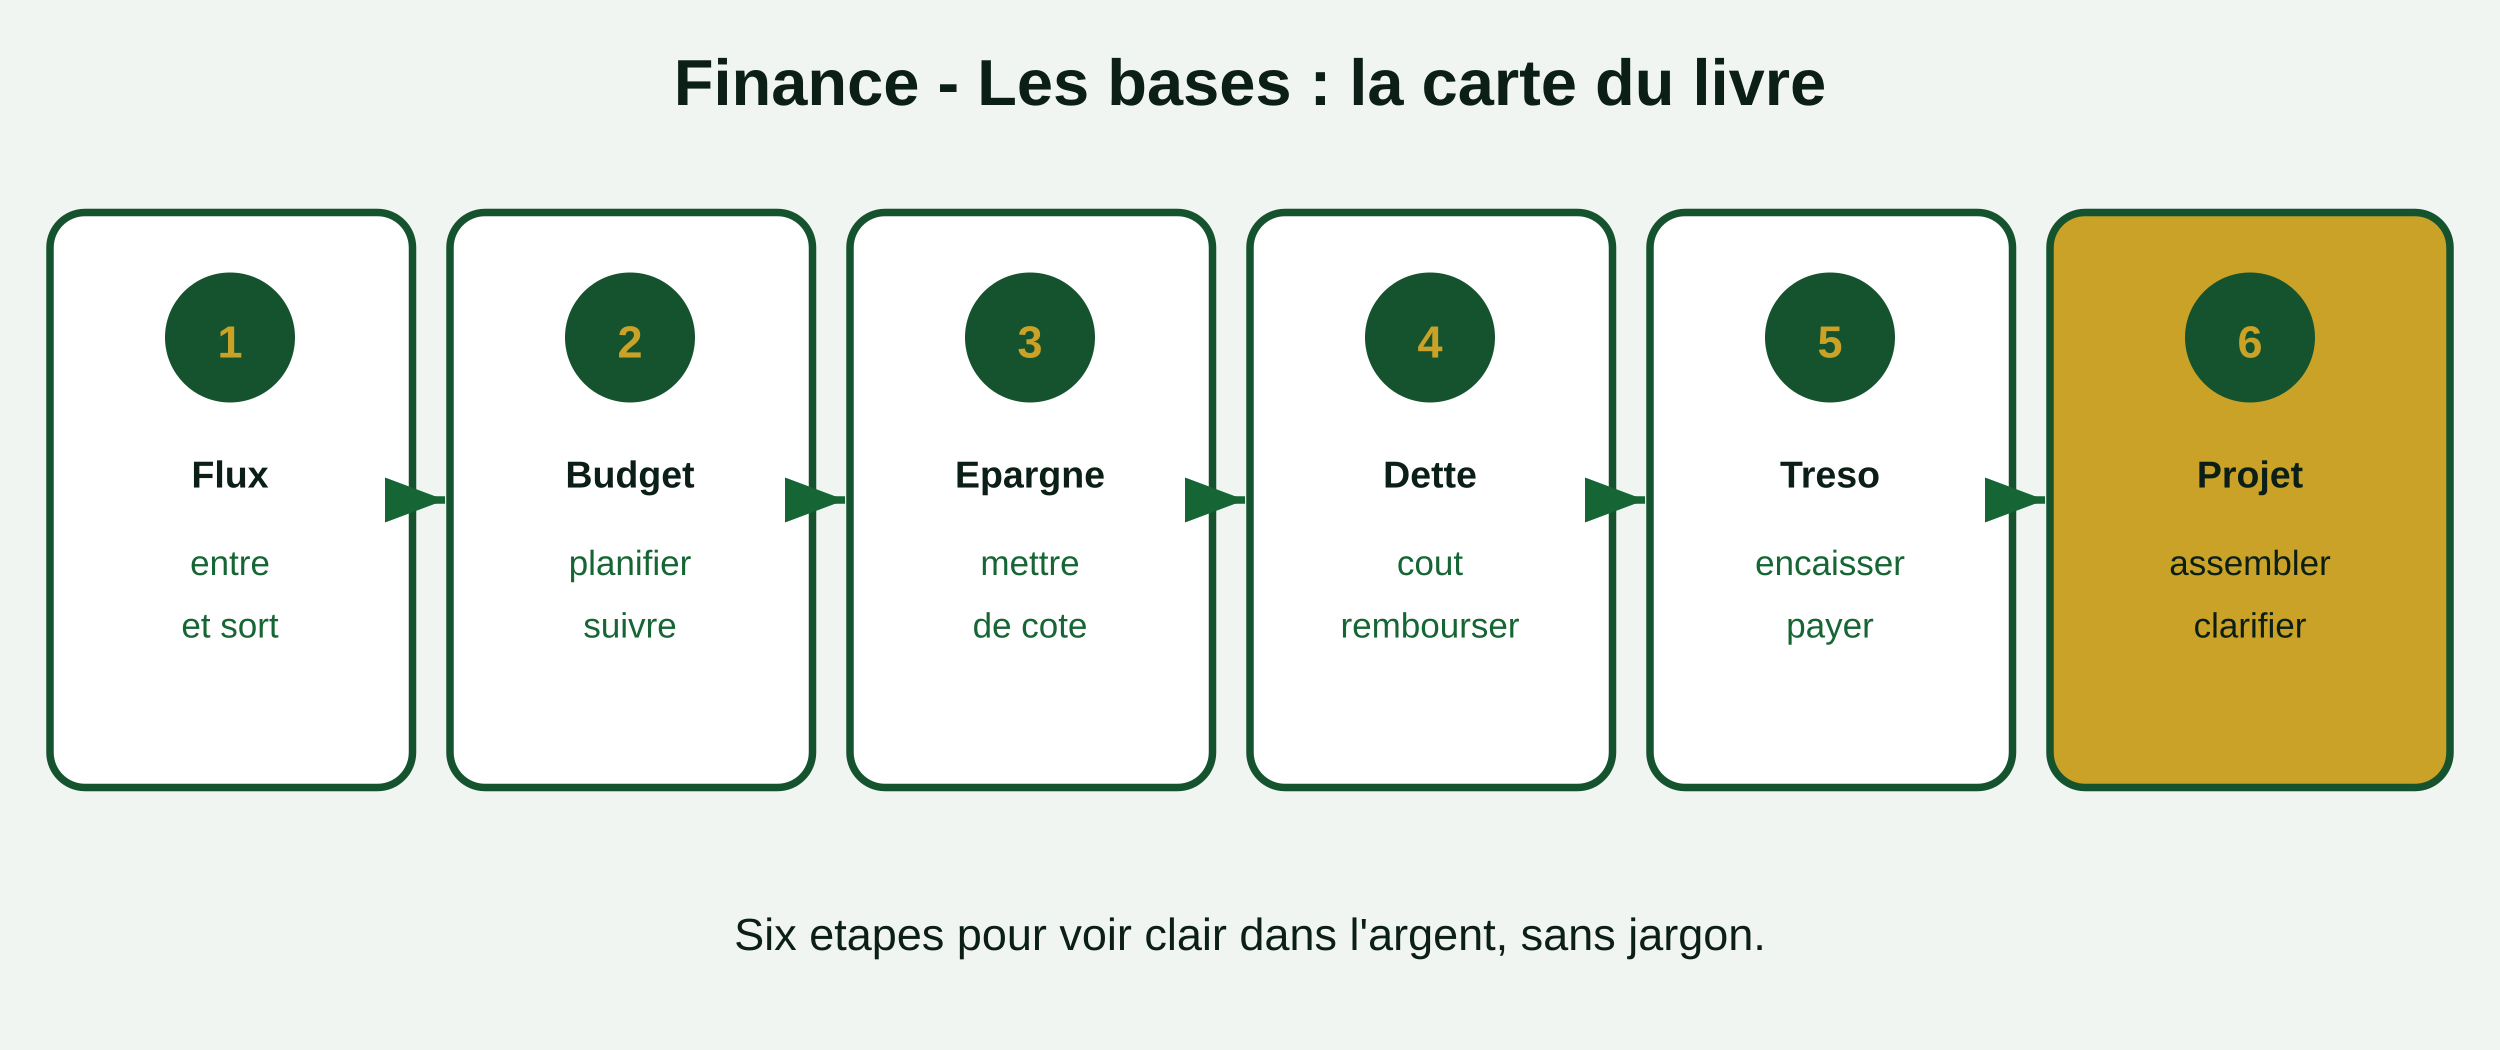
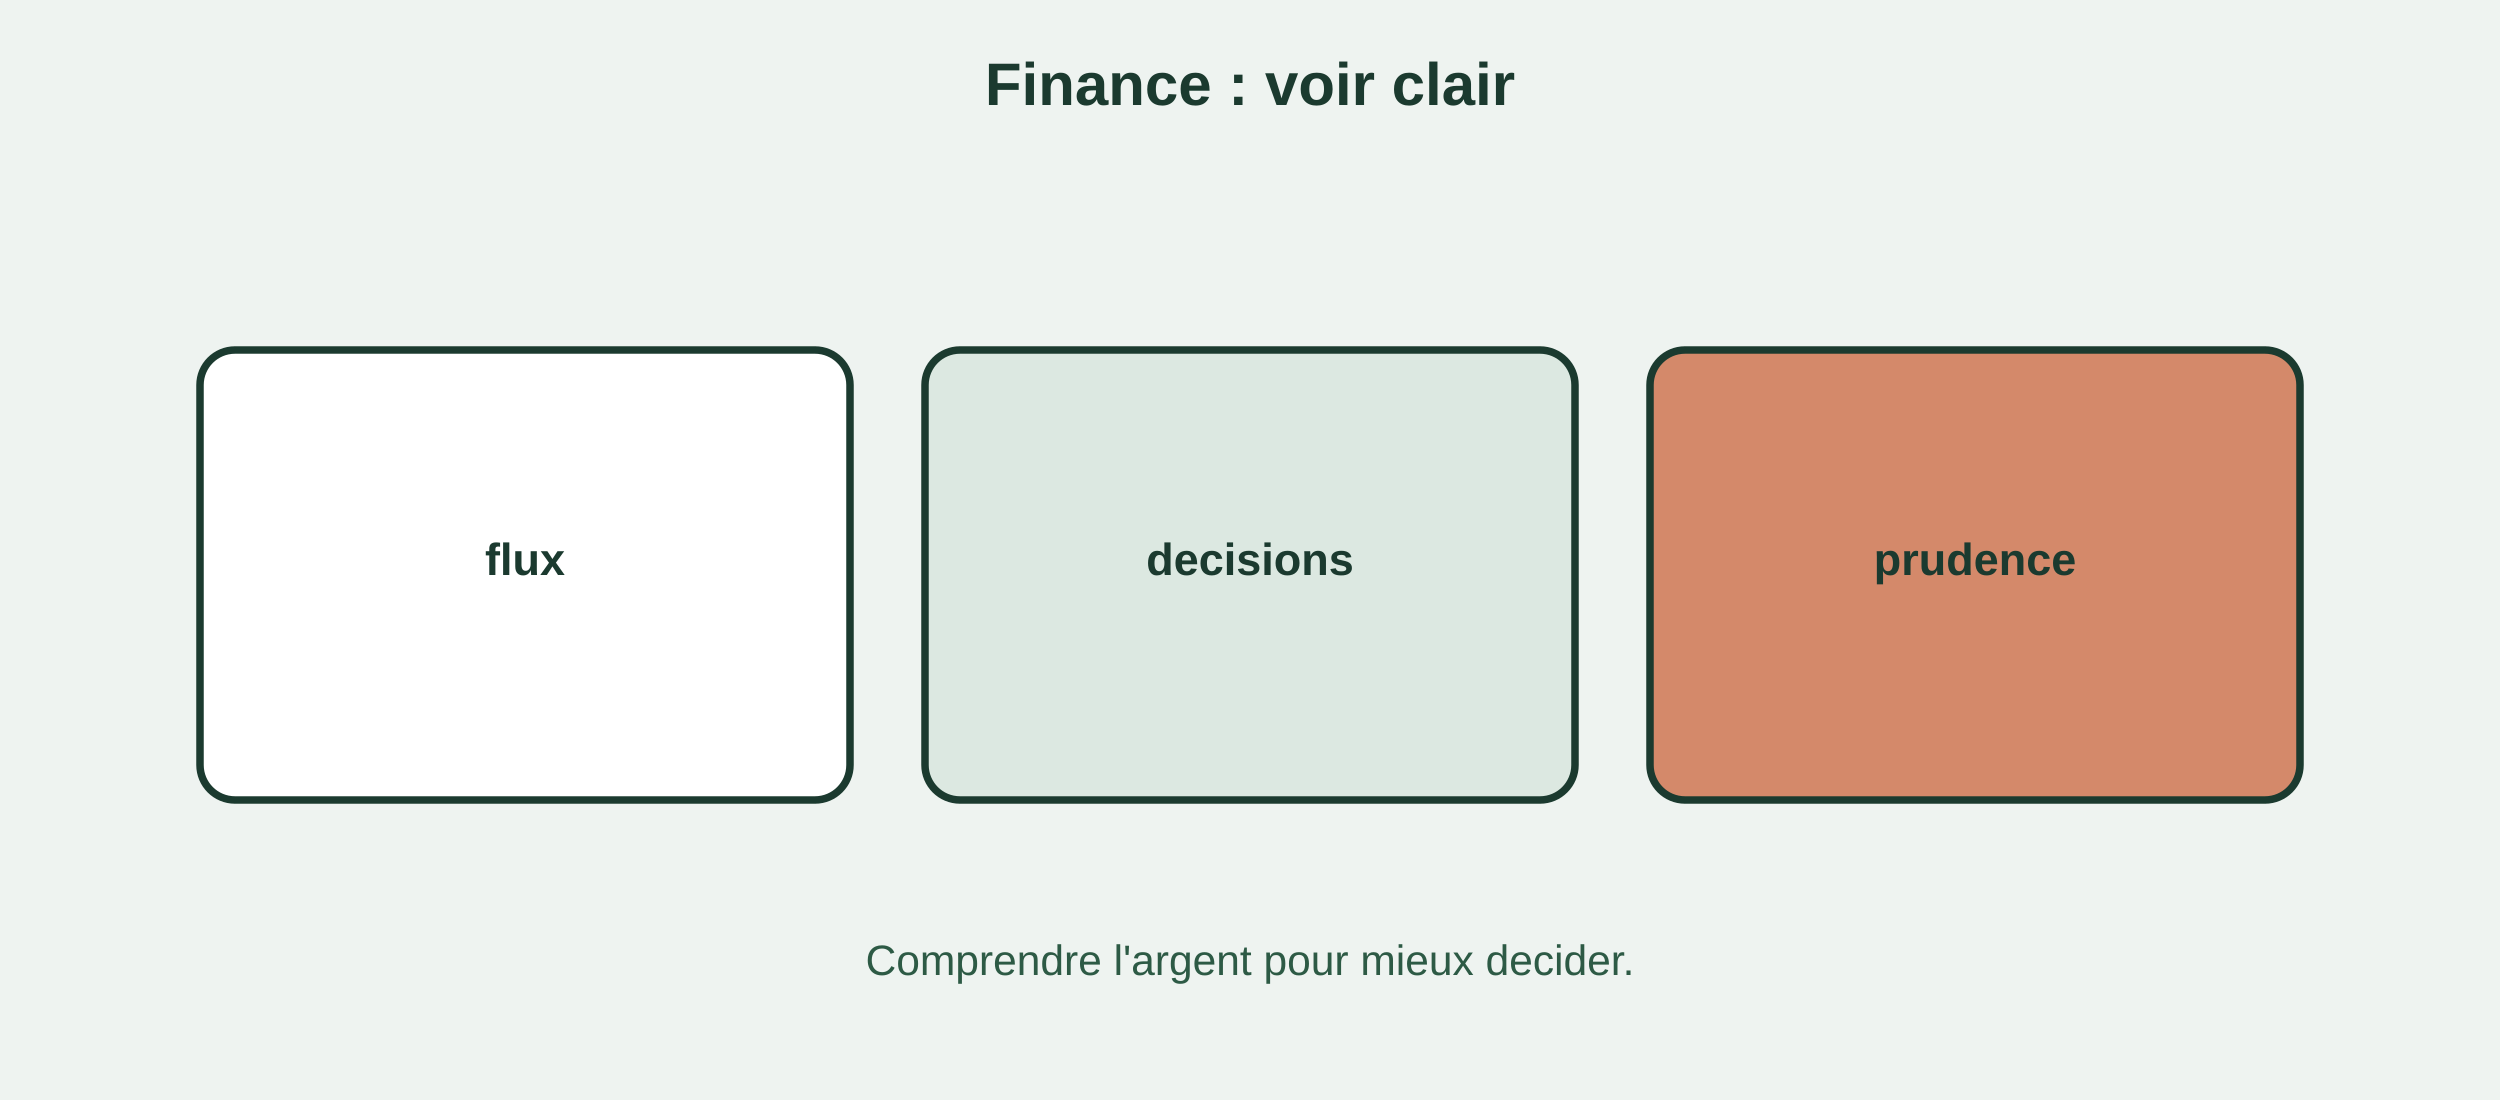
- <svg xmlns="http://www.w3.org/2000/svg" width="1000" height="420" viewBox="0 0 1000 420">
-   <rect width="1000" height="420" fill="#f0f5f2" />
-   <text x="500" y="42" text-anchor="middle" font-family="Segoe UI, Arial, sans-serif" font-size="26" fill="#0c1f17" font-weight="700">Finance - Les bases : la carte du livre</text>
-   <rect x="20" y="85" width="145" height="230" rx="14" fill="#ffffff" stroke="#14532d" stroke-width="3" />
-   <circle cx="92" cy="135" r="26" fill="#14532d" />
-   <text x="92" y="143" text-anchor="middle" font-family="Segoe UI, Arial, sans-serif" font-size="18" fill="#c9a227" font-weight="700">1</text>
-   <text x="92" y="195" text-anchor="middle" font-family="Segoe UI, Arial, sans-serif" font-size="15" fill="#0c1f17" font-weight="700">Flux</text>
-   <text x="92" y="230" text-anchor="middle" font-family="Segoe UI, Arial, sans-serif" font-size="14" fill="#166534">entre</text>
-   <text x="92" y="255" text-anchor="middle" font-family="Segoe UI, Arial, sans-serif" font-size="14" fill="#166534">et sort</text>
-   <rect x="180" y="85" width="145" height="230" rx="14" fill="#ffffff" stroke="#14532d" stroke-width="3" />
-   <circle cx="252" cy="135" r="26" fill="#14532d" />
-   <text x="252" y="143" text-anchor="middle" font-family="Segoe UI, Arial, sans-serif" font-size="18" fill="#c9a227" font-weight="700">2</text>
-   <text x="252" y="195" text-anchor="middle" font-family="Segoe UI, Arial, sans-serif" font-size="15" fill="#0c1f17" font-weight="700">Budget</text>
-   <text x="252" y="230" text-anchor="middle" font-family="Segoe UI, Arial, sans-serif" font-size="14" fill="#166534">planifier</text>
-   <text x="252" y="255" text-anchor="middle" font-family="Segoe UI, Arial, sans-serif" font-size="14" fill="#166534">suivre</text>
-   <rect x="340" y="85" width="145" height="230" rx="14" fill="#ffffff" stroke="#14532d" stroke-width="3" />
-   <circle cx="412" cy="135" r="26" fill="#14532d" />
-   <text x="412" y="143" text-anchor="middle" font-family="Segoe UI, Arial, sans-serif" font-size="18" fill="#c9a227" font-weight="700">3</text>
-   <text x="412" y="195" text-anchor="middle" font-family="Segoe UI, Arial, sans-serif" font-size="15" fill="#0c1f17" font-weight="700">Epargne</text>
-   <text x="412" y="230" text-anchor="middle" font-family="Segoe UI, Arial, sans-serif" font-size="14" fill="#166534">mettre</text>
-   <text x="412" y="255" text-anchor="middle" font-family="Segoe UI, Arial, sans-serif" font-size="14" fill="#166534">de cote</text>
-   <rect x="500" y="85" width="145" height="230" rx="14" fill="#ffffff" stroke="#14532d" stroke-width="3" />
-   <circle cx="572" cy="135" r="26" fill="#14532d" />
-   <text x="572" y="143" text-anchor="middle" font-family="Segoe UI, Arial, sans-serif" font-size="18" fill="#c9a227" font-weight="700">4</text>
-   <text x="572" y="195" text-anchor="middle" font-family="Segoe UI, Arial, sans-serif" font-size="15" fill="#0c1f17" font-weight="700">Dette</text>
-   <text x="572" y="230" text-anchor="middle" font-family="Segoe UI, Arial, sans-serif" font-size="14" fill="#166534">cout</text>
-   <text x="572" y="255" text-anchor="middle" font-family="Segoe UI, Arial, sans-serif" font-size="14" fill="#166534">rembourser</text>
-   <rect x="660" y="85" width="145" height="230" rx="14" fill="#ffffff" stroke="#14532d" stroke-width="3" />
-   <circle cx="732" cy="135" r="26" fill="#14532d" />
-   <text x="732" y="143" text-anchor="middle" font-family="Segoe UI, Arial, sans-serif" font-size="18" fill="#c9a227" font-weight="700">5</text>
-   <text x="732" y="195" text-anchor="middle" font-family="Segoe UI, Arial, sans-serif" font-size="15" fill="#0c1f17" font-weight="700">Treso</text>
-   <text x="732" y="230" text-anchor="middle" font-family="Segoe UI, Arial, sans-serif" font-size="14" fill="#166534">encaisser</text>
-   <text x="732" y="255" text-anchor="middle" font-family="Segoe UI, Arial, sans-serif" font-size="14" fill="#166534">payer</text>
-   <rect x="820" y="85" width="160" height="230" rx="14" fill="#c9a227" stroke="#14532d" stroke-width="3" />
-   <circle cx="900" cy="135" r="26" fill="#14532d" />
-   <text x="900" y="143" text-anchor="middle" font-family="Segoe UI, Arial, sans-serif" font-size="18" fill="#c9a227" font-weight="700">6</text>
-   <text x="900" y="195" text-anchor="middle" font-family="Segoe UI, Arial, sans-serif" font-size="15" fill="#0c1f17" font-weight="700">Projet</text>
-   <text x="900" y="230" text-anchor="middle" font-family="Segoe UI, Arial, sans-serif" font-size="14" fill="#0c1f17">assembler</text>
-   <text x="900" y="255" text-anchor="middle" font-family="Segoe UI, Arial, sans-serif" font-size="14" fill="#0c1f17">clarifier</text>
-   <defs>
-     <marker id="arr" markerWidth="10" markerHeight="10" refX="8" refY="3" orient="auto">
-       <path d="M0,0 L8,3 L0,6 Z" fill="#166534" />
-     </marker>
-   </defs>
-   <line x1="165" y1="200" x2="178" y2="200" stroke="#166534" stroke-width="3" marker-end="url(#arr)" />
-   <line x1="325" y1="200" x2="338" y2="200" stroke="#166534" stroke-width="3" marker-end="url(#arr)" />
-   <line x1="485" y1="200" x2="498" y2="200" stroke="#166534" stroke-width="3" marker-end="url(#arr)" />
-   <line x1="645" y1="200" x2="658" y2="200" stroke="#166534" stroke-width="3" marker-end="url(#arr)" />
-   <line x1="805" y1="200" x2="818" y2="200" stroke="#166534" stroke-width="3" marker-end="url(#arr)" />
-   <text x="500" y="380" text-anchor="middle" font-family="Segoe UI, Arial, sans-serif" font-size="18" fill="#0c1f17">Six etapes pour voir clair dans l'argent, sans jargon.</text>
+ <svg xmlns="http://www.w3.org/2000/svg" width="1000" height="440" viewBox="0 0 1000 440">
+   <rect width="1000" height="440" fill="#eef3f0" />
+   <text x="500" y="42" text-anchor="middle" font-family="Segoe UI, Arial, sans-serif" font-size="24" fill="#1b3a2f" font-weight="700">Finance : voir clair</text>
+   <rect x="80" y="140" width="260" height="180" rx="14" fill="#ffffff" stroke="#1b3a2f" stroke-width="3" />
+   <text x="210" y="230" text-anchor="middle" font-family="Segoe UI, Arial, sans-serif" font-size="18" fill="#1b3a2f" font-weight="700">flux</text>
+   <rect x="370" y="140" width="260" height="180" rx="14" fill="#dce8e1" stroke="#1b3a2f" stroke-width="3" />
+   <text x="500" y="230" text-anchor="middle" font-family="Segoe UI, Arial, sans-serif" font-size="18" fill="#1b3a2f" font-weight="700">decisions</text>
+   <rect x="660" y="140" width="260" height="180" rx="14" fill="#d4896a" stroke="#1b3a2f" stroke-width="3" />
+   <text x="790" y="230" text-anchor="middle" font-family="Segoe UI, Arial, sans-serif" font-size="18" fill="#1b3a2f" font-weight="700">prudence</text>
+   <text x="500" y="390" text-anchor="middle" font-family="Segoe UI, Arial, sans-serif" font-size="17" fill="#2d5a45" font-weight="400">Comprendre l'argent pour mieux decider.</text>
</svg>
